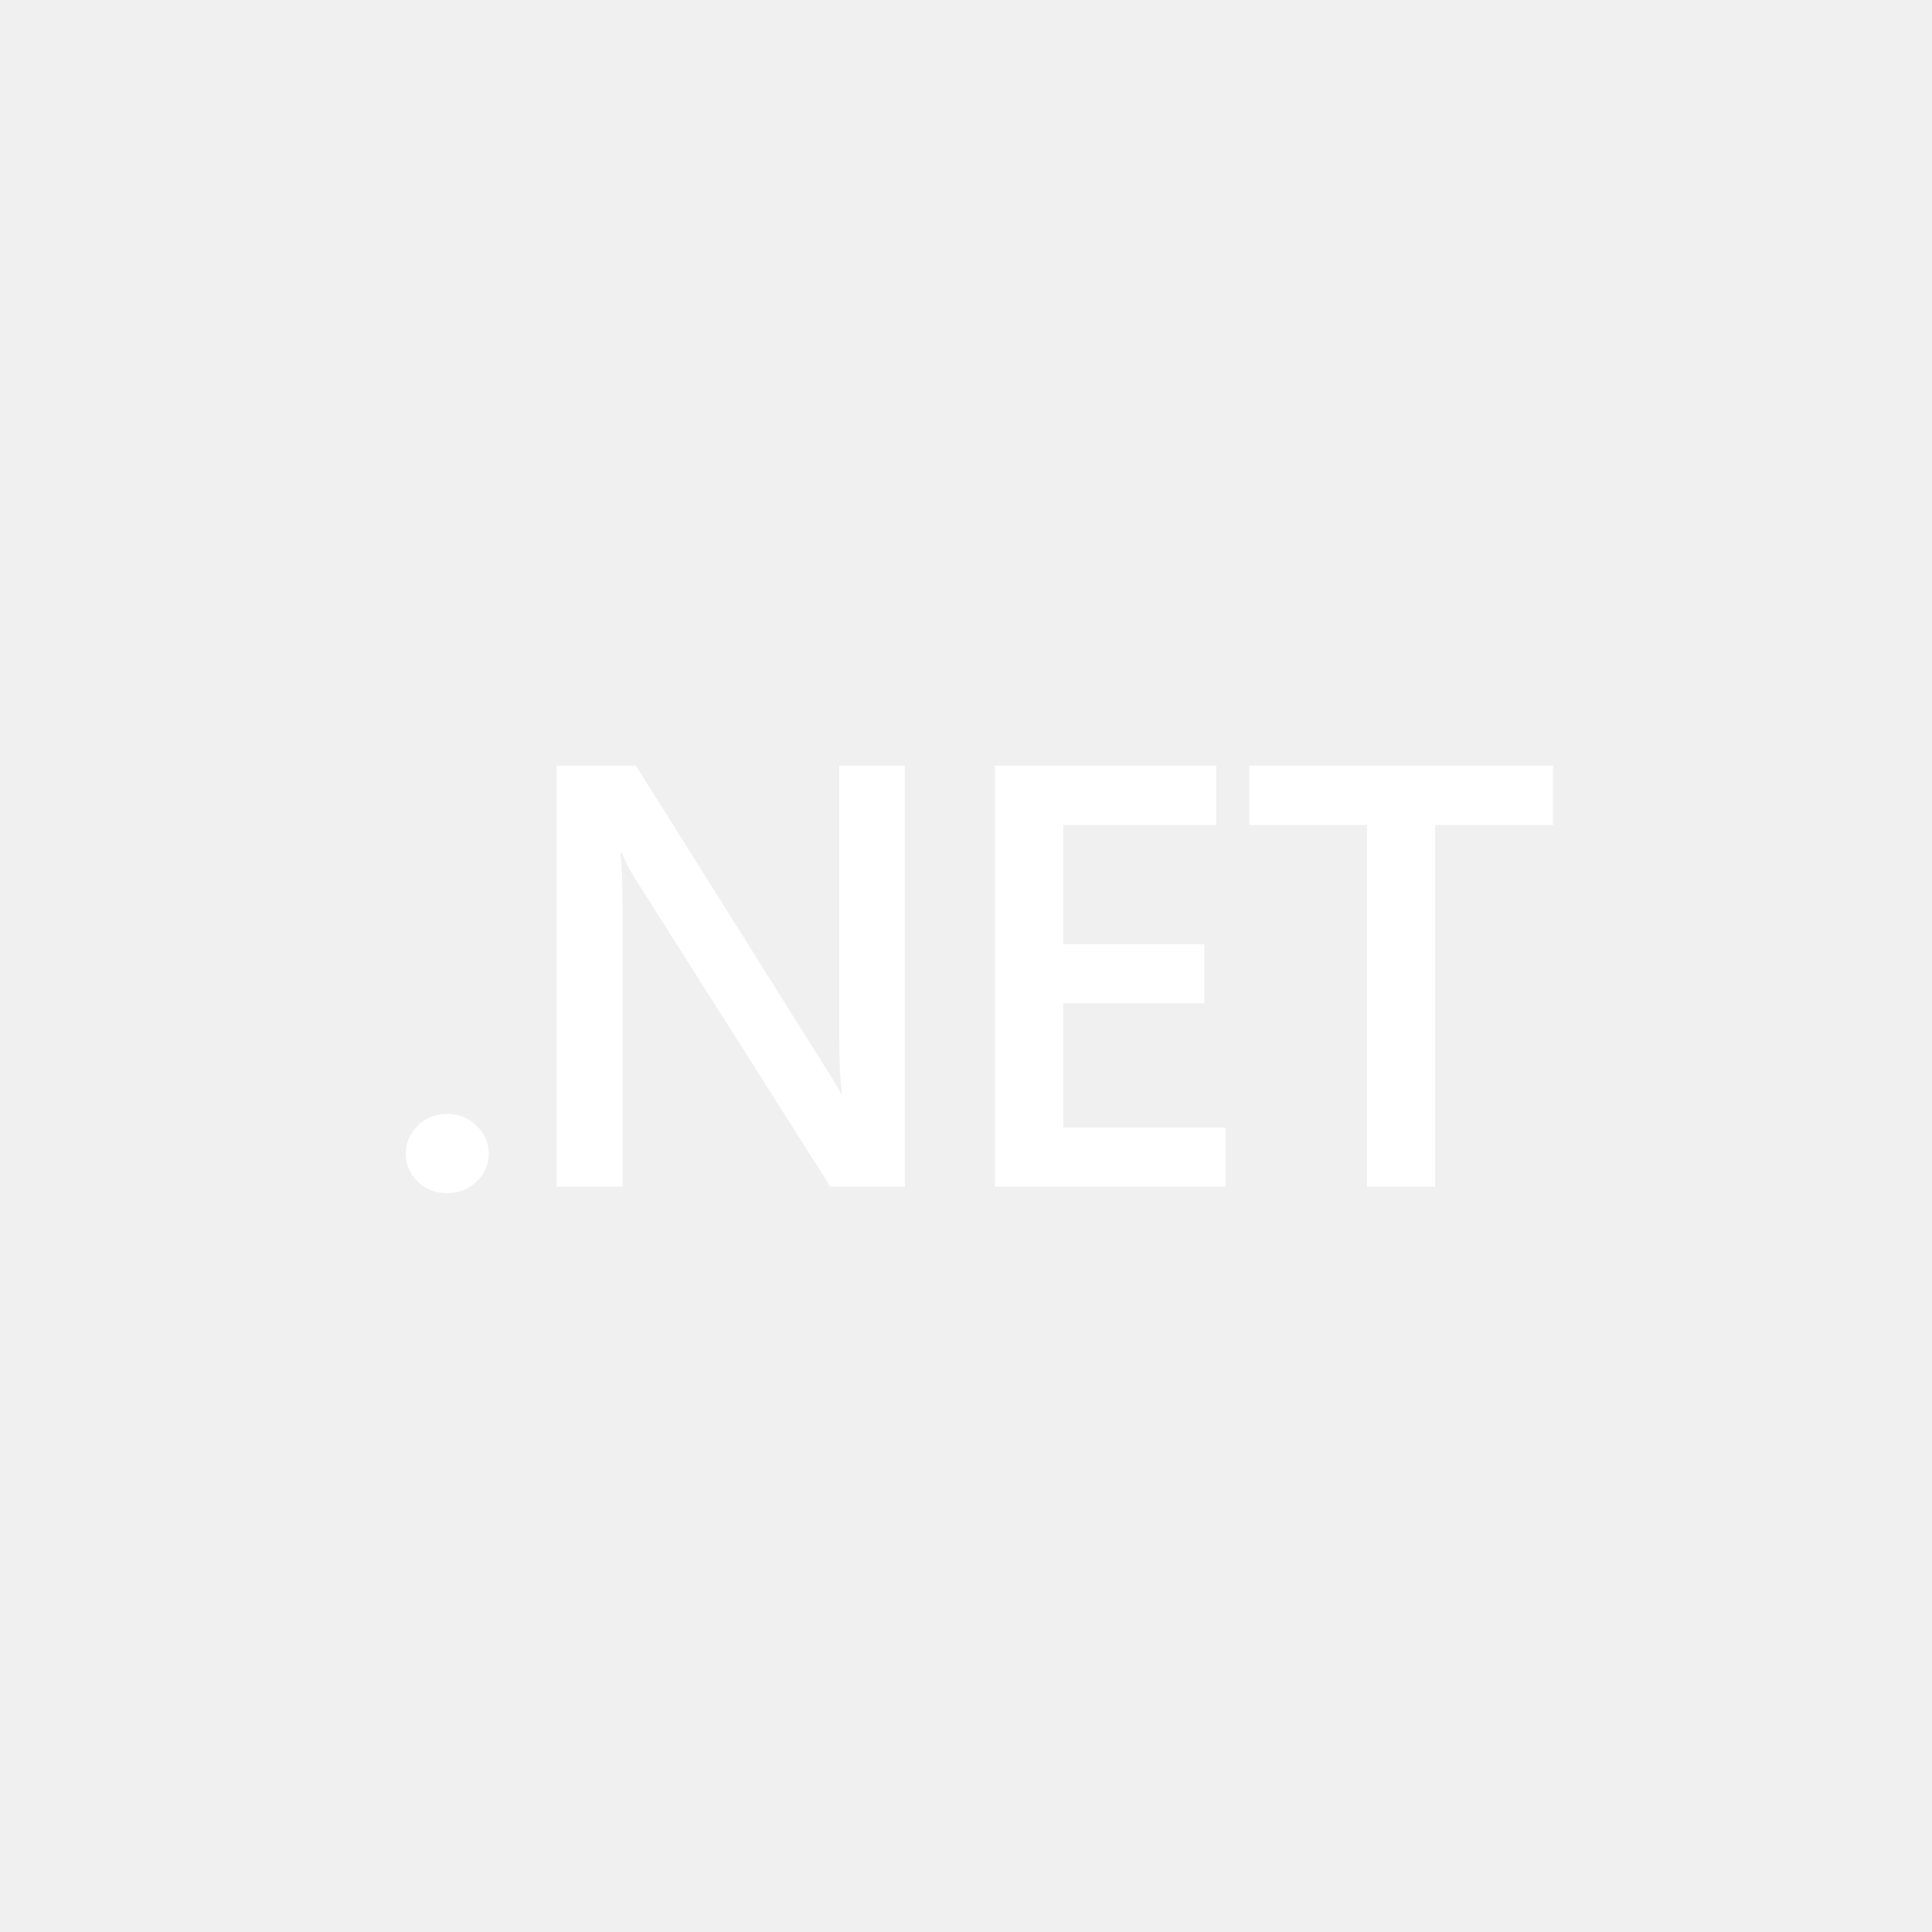
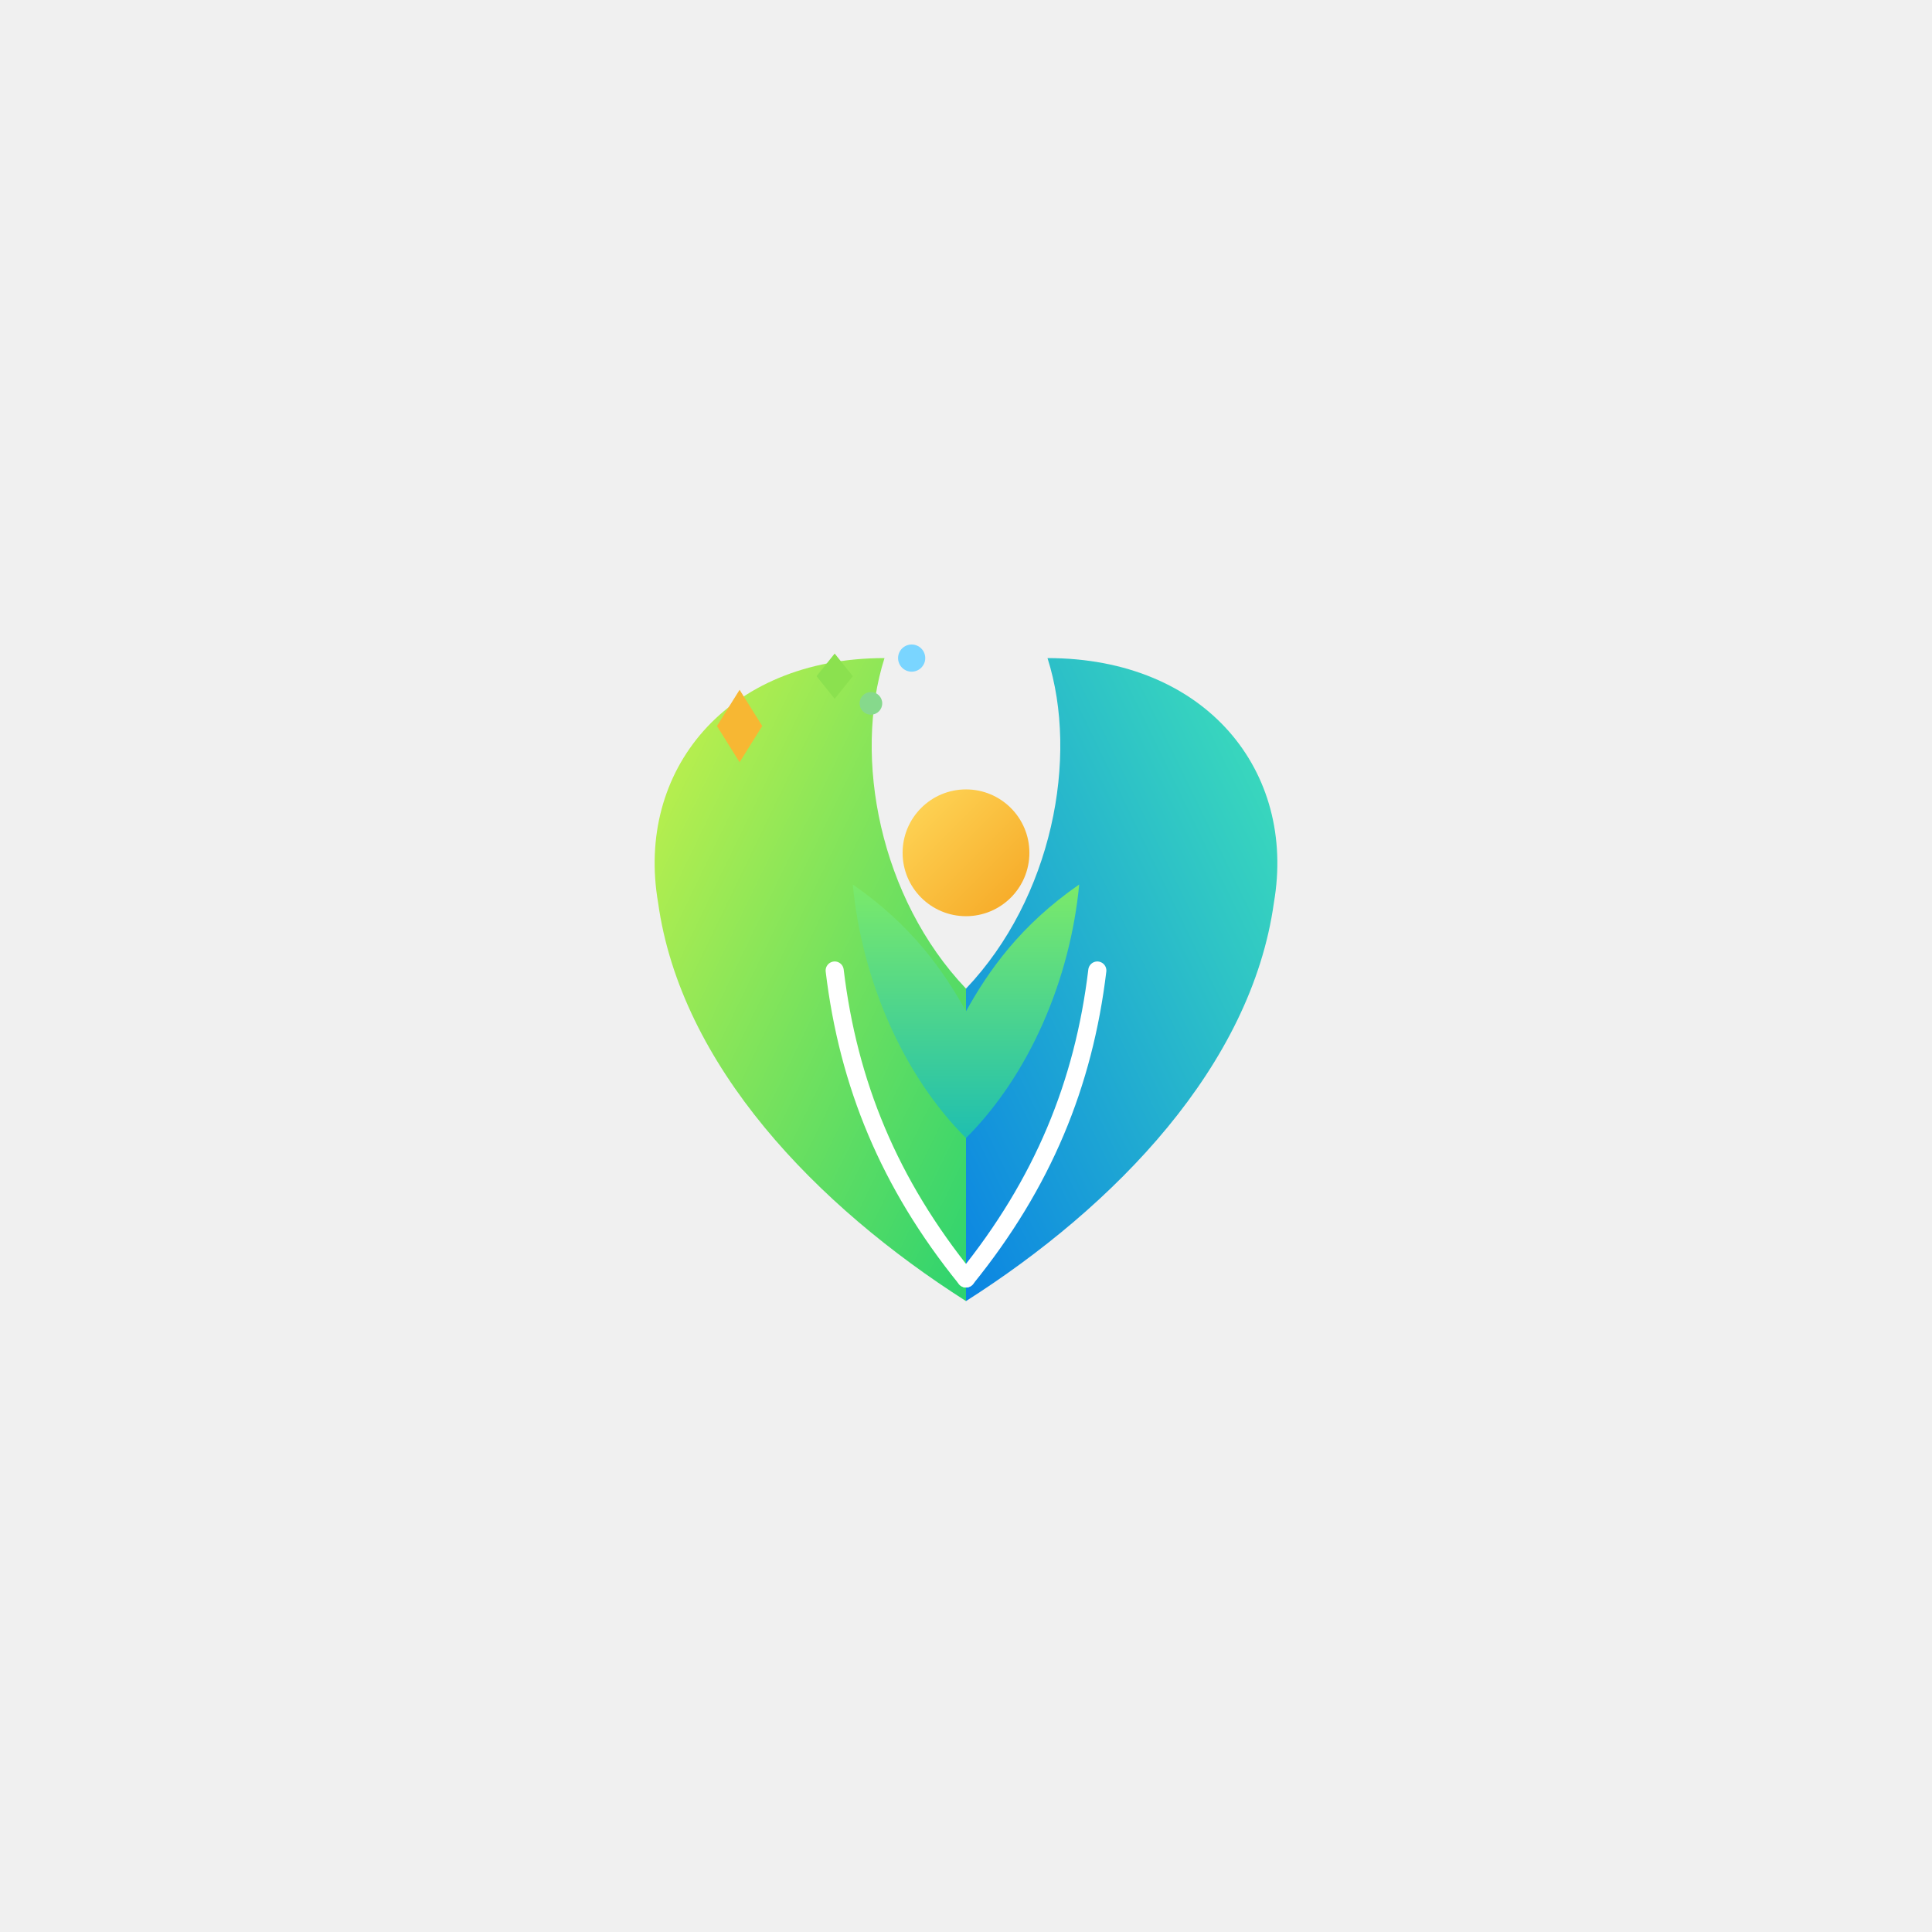
- <svg xmlns="http://www.w3.org/2000/svg" width="456" height="456" viewBox="0 0 456 456" version="1.1" xml:space="preserve" style="fill-rule:evenodd;clip-rule:evenodd;stroke-linejoin:round;stroke-miterlimit:2;">
-   <path d="m 105.5,281.609 c -2.703,0 -5.001,-0.9 -6.893,-2.702 -1.892,-1.848 -2.838,-4.042 -2.838,-6.582 0,-2.587 0.946,-4.804 2.838,-6.652 1.892,-1.848 4.19,-2.772 6.893,-2.772 2.748,0 5.068,0.924 6.96,2.772 1.937,1.848 2.906,4.064 2.906,6.652 0,2.54 -0.968,4.734 -2.906,6.582 -1.892,1.802 -4.212,2.702 -6.96,2.702 z" style="fill:#ffffff;fill-rule:nonzero;stroke-width:0.838" />
-   <path d="M 213.561,280.084 H 195.99 L 149.7,207.054 c -1.171,-1.848 -2.14,-3.765 -2.906,-5.751 h -0.406 c 0.361,2.125 0.541,6.675 0.541,13.65 v 65.132 h -15.543 v -99.36 h 18.719 l 44.737,71.298 c 1.892,2.957 3.109,4.989 3.649,6.098 h 0.27 c -0.45,-2.632 -0.676,-7.09 -0.676,-13.373 v -64.023 h 15.476 z" style="fill:#ffffff;fill-rule:nonzero;stroke-width:0.838" />
-   <path d="m 289.251,280.084 h -54.401 v -99.36 h 52.238 v 13.997 h -36.154 v 28.131 h 33.316 v 13.927 h -33.316 v 29.378 h 38.316 z" style="fill:#ffffff;fill-rule:nonzero;stroke-width:0.838" />
-   <path d="M 366.565,194.721 H 338.722 v 85.363 h -16.084 v -85.363 h -27.775 v -13.997 h 71.701 z" style="fill:#ffffff;fill-rule:nonzero;stroke-width:0.838" />
+ <svg xmlns="http://www.w3.org/2000/svg" viewBox="0 0 512 512">
+   <defs>
+     <linearGradient id="leftLeaf" x1="0" y1="0" x2="1" y2="1">
+       <stop offset="0%" stop-color="#C8F24A" />
+       <stop offset="100%" stop-color="#2DD36F" />
+     </linearGradient>
+     <linearGradient id="rightLeaf" x1="1" y1="0" x2="0" y2="1">
+       <stop offset="0%" stop-color="#3FE2B8" />
+       <stop offset="100%" stop-color="#0B84E3" />
+     </linearGradient>
+     <linearGradient id="centerLeaf" x1="0" y1="0" x2="0" y2="1">
+       <stop offset="0%" stop-color="#7BEA6A" />
+       <stop offset="100%" stop-color="#1FBFB0" />
+     </linearGradient>
+     <linearGradient id="sun" x1="0" y1="0" x2="1" y2="1">
+       <stop offset="0%" stop-color="#FFD85A" />
+       <stop offset="100%" stop-color="#F5A623" />
+     </linearGradient>
+   </defs>
+   <g transform="translate(256 256) scale(0.6) translate(-256 -256)">
+     <path d="M256 404 C190 362 130 300 120 228 C110 170 150 120 220 120 C206 164 218 226 256 266 Z" fill="url(#leftLeaf)" />
+     <path d="M256 404 C322 362 382 300 392 228 C402 170 362 120 292 120 C306 164 294 226 256 266 Z" fill="url(#rightLeaf)" />
+     <path d="M256 332 C228 304 210 262 206 220 C232 238 246 258 256 276 C266 258 280 238 306 220 C302 262 284 304 256 332 Z" fill="url(#centerLeaf)" />
+     <circle cx="256" cy="206" r="28" fill="url(#sun)" />
+     <path d="M256 394 C222 352 204 308 198 258" fill="none" stroke="#FFFFFF" stroke-width="8" stroke-linecap="round" />
+     <path d="M256 394 C290 352 308 308 314 258" fill="none" stroke="#FFFFFF" stroke-width="8" stroke-linecap="round" />
+     <path d="M146 150 L156 134 L166 150 L156 166 Z" fill="#F7B733" />
+     <path d="M190 128 L198 118 L206 128 L198 138 Z" fill="#8BE14F" />
+     <circle cx="232" cy="120" r="6" fill="#7AD5FF" />
+     <circle cx="214" cy="140" r="5" fill="#86D98C" />
+   </g>
</svg>
